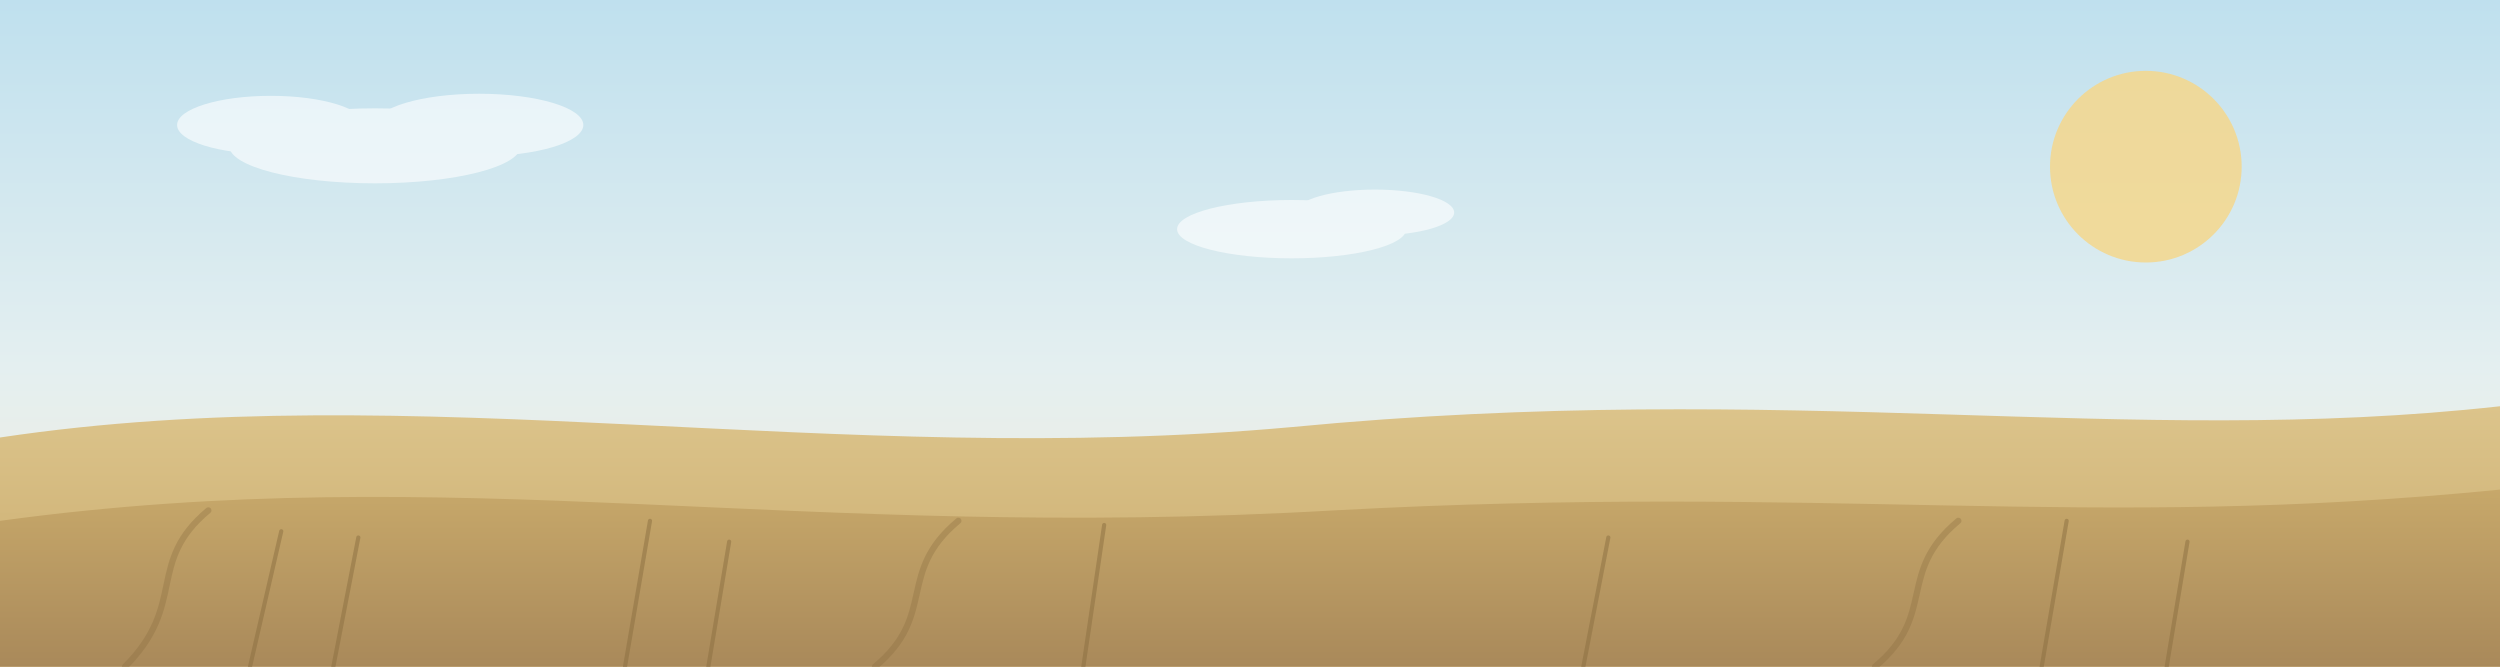
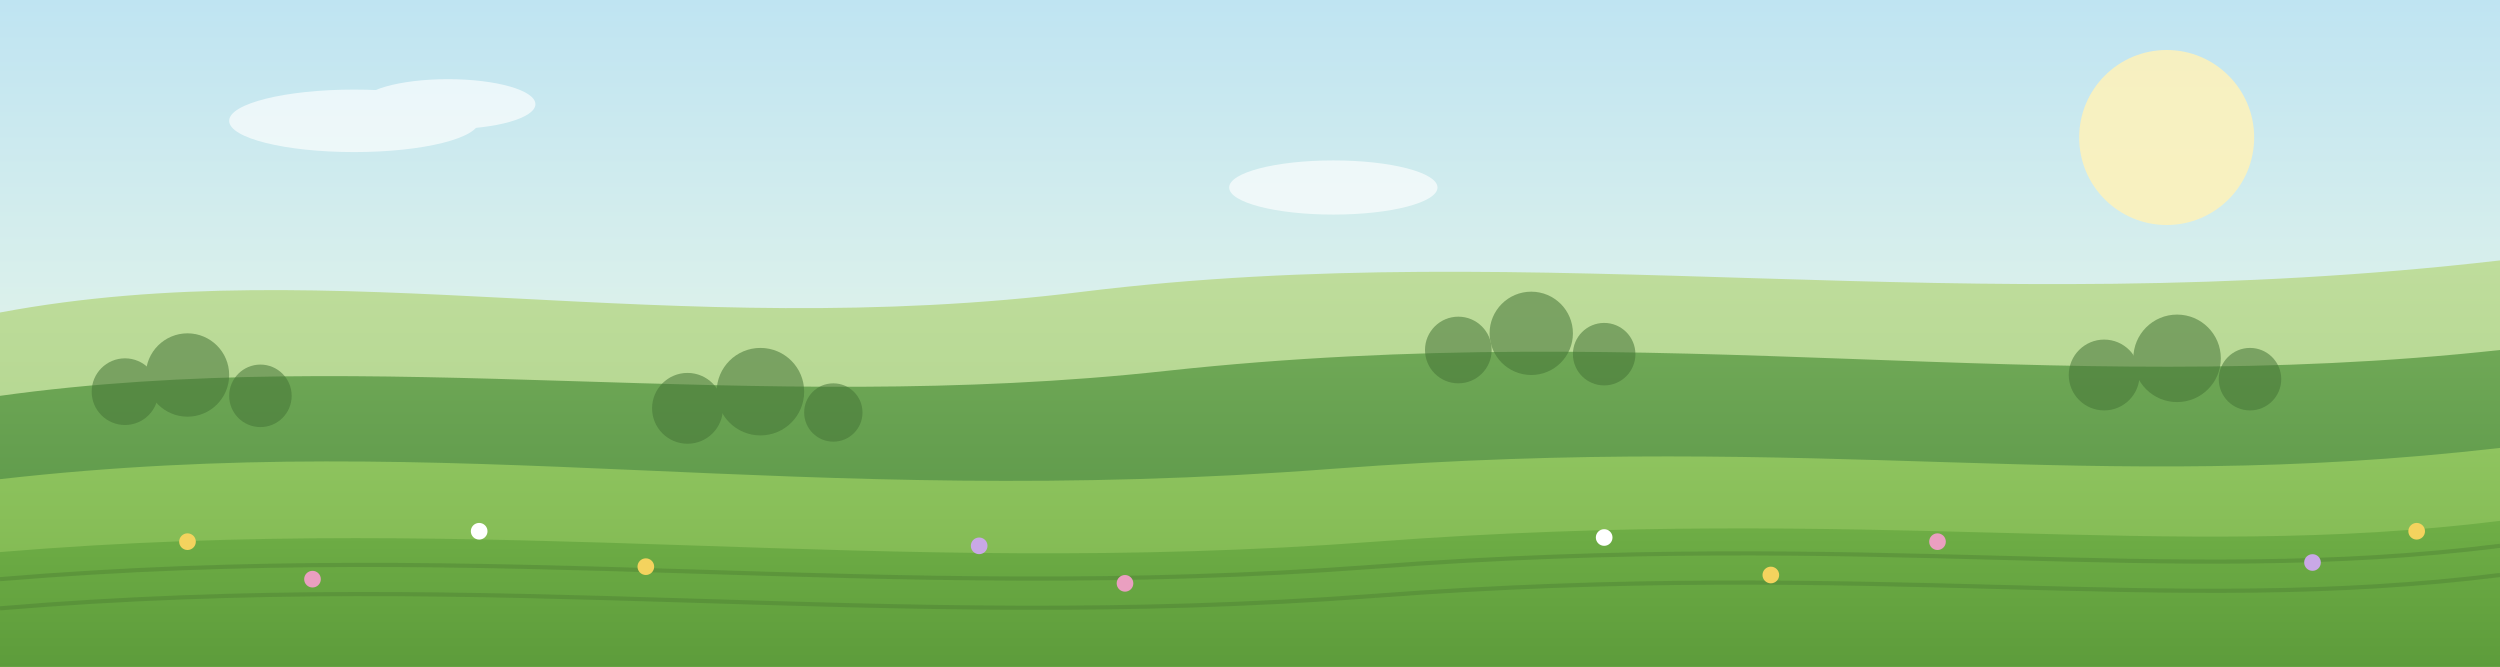
<svg xmlns="http://www.w3.org/2000/svg" viewBox="0 0 1200 320" role="img" aria-hidden="true">
  <defs>
    <linearGradient id="sky" x1="0" y1="0" x2="0" y2="1">
-       <stop offset="0%" stop-color="#bfe0ee" />
-       <stop offset="55%" stop-color="#e4eff0" />
-       <stop offset="100%" stop-color="#f7ecd6" />
+       <stop offset="0%" stop-color="#bfe4f2" />
+       <stop offset="60%" stop-color="#e3f4e9" />
+       <stop offset="100%" stop-color="#eef8e6" />
    </linearGradient>
-     <linearGradient id="field" x1="0" y1="0" x2="0" y2="1">
-       <stop offset="0%" stop-color="#c7a86a" />
-       <stop offset="100%" stop-color="#a9895a" />
+     <linearGradient id="hills" x1="0" y1="0" x2="0" y2="1">
+       <stop offset="0%" stop-color="#bfdd9c" />
+       <stop offset="100%" stop-color="#a6cf82" />
    </linearGradient>
-     <linearGradient id="fieldBack" x1="0" y1="0" x2="0" y2="1">
-       <stop offset="0%" stop-color="#dcc48b" />
-       <stop offset="100%" stop-color="#c7a86a" />
+     <linearGradient id="forest" x1="0" y1="0" x2="0" y2="1">
+       <stop offset="0%" stop-color="#6fa856" />
+       <stop offset="100%" stop-color="#4f8c40" />
+     </linearGradient>
+     <linearGradient id="fieldA" x1="0" y1="0" x2="0" y2="1">
+       <stop offset="0%" stop-color="#8fc45f" />
+       <stop offset="100%" stop-color="#78b34a" />
+     </linearGradient>
+     <linearGradient id="fieldB" x1="0" y1="0" x2="0" y2="1">
+       <stop offset="0%" stop-color="#6fae46" />
+       <stop offset="100%" stop-color="#5d9c3b" />
    </linearGradient>
  </defs>
  <rect width="1200" height="320" fill="url(#sky)" />
-   <circle cx="1030" cy="80" r="46" fill="#f4d78c" opacity="0.85" />
-   <g fill="#ffffff" opacity="0.6">
-     <ellipse cx="180" cy="70" rx="70" ry="18" />
-     <ellipse cx="230" cy="60" rx="50" ry="15" />
-     <ellipse cx="130" cy="60" rx="45" ry="14" />
-     <ellipse cx="620" cy="110" rx="55" ry="14" />
-     <ellipse cx="660" cy="102" rx="38" ry="11" />
+   <circle cx="1040" cy="66" r="42" fill="#fff2b8" opacity="0.85" />
+   <g fill="#ffffff" opacity="0.65">
+     <ellipse cx="170" cy="58" rx="60" ry="15" />
+     <ellipse cx="215" cy="50" rx="42" ry="12" />
+     <ellipse cx="640" cy="90" rx="50" ry="13" />
  </g>
-   <path d="M0,210 C200,180 400,225 620,205 C860,182 1020,215 1200,195 L1200,320 L0,320 Z" fill="url(#fieldBack)" />
-   <path d="M0,250 C220,220 380,260 640,245 C880,232 1000,255 1200,235 L1200,320 L0,320 Z" fill="url(#field)" />
-   <g stroke="#8a6d3f" stroke-width="2" opacity="0.5" stroke-linecap="round">
-     <path d="M120,320 L135,255" />
-     <path d="M160,320 L172,258" />
-     <path d="M300,320 L312,250" />
-     <path d="M340,320 L350,260" />
-     <path d="M520,320 L530,252" />
-     <path d="M760,320 L772,258" />
-     <path d="M980,320 L992,250" />
-     <path d="M1040,320 L1050,260" />
+   <path d="M0,150 C160,120 320,165 520,140 C740,113 940,155 1200,125 L1200,320 L0,320 Z" fill="url(#hills)" />
+   <path d="M0,190 C180,165 360,200 560,178 C800,152 980,192 1200,168 L1200,320 L0,320 Z" fill="url(#forest)" />
+   <g fill="#457436" opacity="0.55">
+     <circle cx="60" cy="188" r="16" />
+     <circle cx="90" cy="180" r="20" />
+     <circle cx="125" cy="190" r="15" />
+     <circle cx="330" cy="196" r="17" />
+     <circle cx="365" cy="188" r="21" />
+     <circle cx="400" cy="198" r="14" />
+     <circle cx="700" cy="168" r="16" />
+     <circle cx="735" cy="160" r="20" />
+     <circle cx="770" cy="170" r="15" />
+     <circle cx="1010" cy="180" r="17" />
+     <circle cx="1045" cy="172" r="21" />
+     <circle cx="1080" cy="182" r="15" />
  </g>
-   <g stroke="#8a6d3f" stroke-width="3" opacity="0.35" stroke-linecap="round" fill="none">
-     <path d="M60,320 C90,290 70,270 100,245" />
-     <path d="M420,320 C450,295 430,275 460,250" />
-     <path d="M900,320 C930,295 910,275 940,250" />
+   <path d="M0,230 C220,205 380,245 640,225 C880,207 1000,238 1200,215 L1200,320 L0,320 Z" fill="url(#fieldA)" />
+   <path d="M0,265 C240,245 420,278 660,260 C900,242 1040,270 1200,250 L1200,320 L0,320 Z" fill="url(#fieldB)" />
+   <g stroke="#3f6b2d" stroke-width="2" opacity="0.3" fill="none">
+     <path d="M0,278 C240,258 420,290 660,272" />
+     <path d="M0,292 C240,272 420,304 660,286" />
+     <path d="M660,272 C900,254 1040,282 1200,262" />
+     <path d="M660,286 C900,268 1040,296 1200,276" />
+   </g>
+   <g>
+     <circle cx="90" cy="260" r="4" fill="#f4d35e" />
+     <circle cx="150" cy="278" r="4" fill="#ea9fc0" />
+     <circle cx="230" cy="255" r="4" fill="#ffffff" />
+     <circle cx="310" cy="272" r="4" fill="#f4d35e" />
+     <circle cx="470" cy="262" r="4" fill="#c9a8e6" />
+     <circle cx="540" cy="280" r="4" fill="#ea9fc0" />
+     <circle cx="770" cy="258" r="4" fill="#ffffff" />
+     <circle cx="850" cy="276" r="4" fill="#f4d35e" />
+     <circle cx="930" cy="260" r="4" fill="#ea9fc0" />
+     <circle cx="1110" cy="270" r="4" fill="#c9a8e6" />
+     <circle cx="1160" cy="255" r="4" fill="#f4d35e" />
  </g>
</svg>
